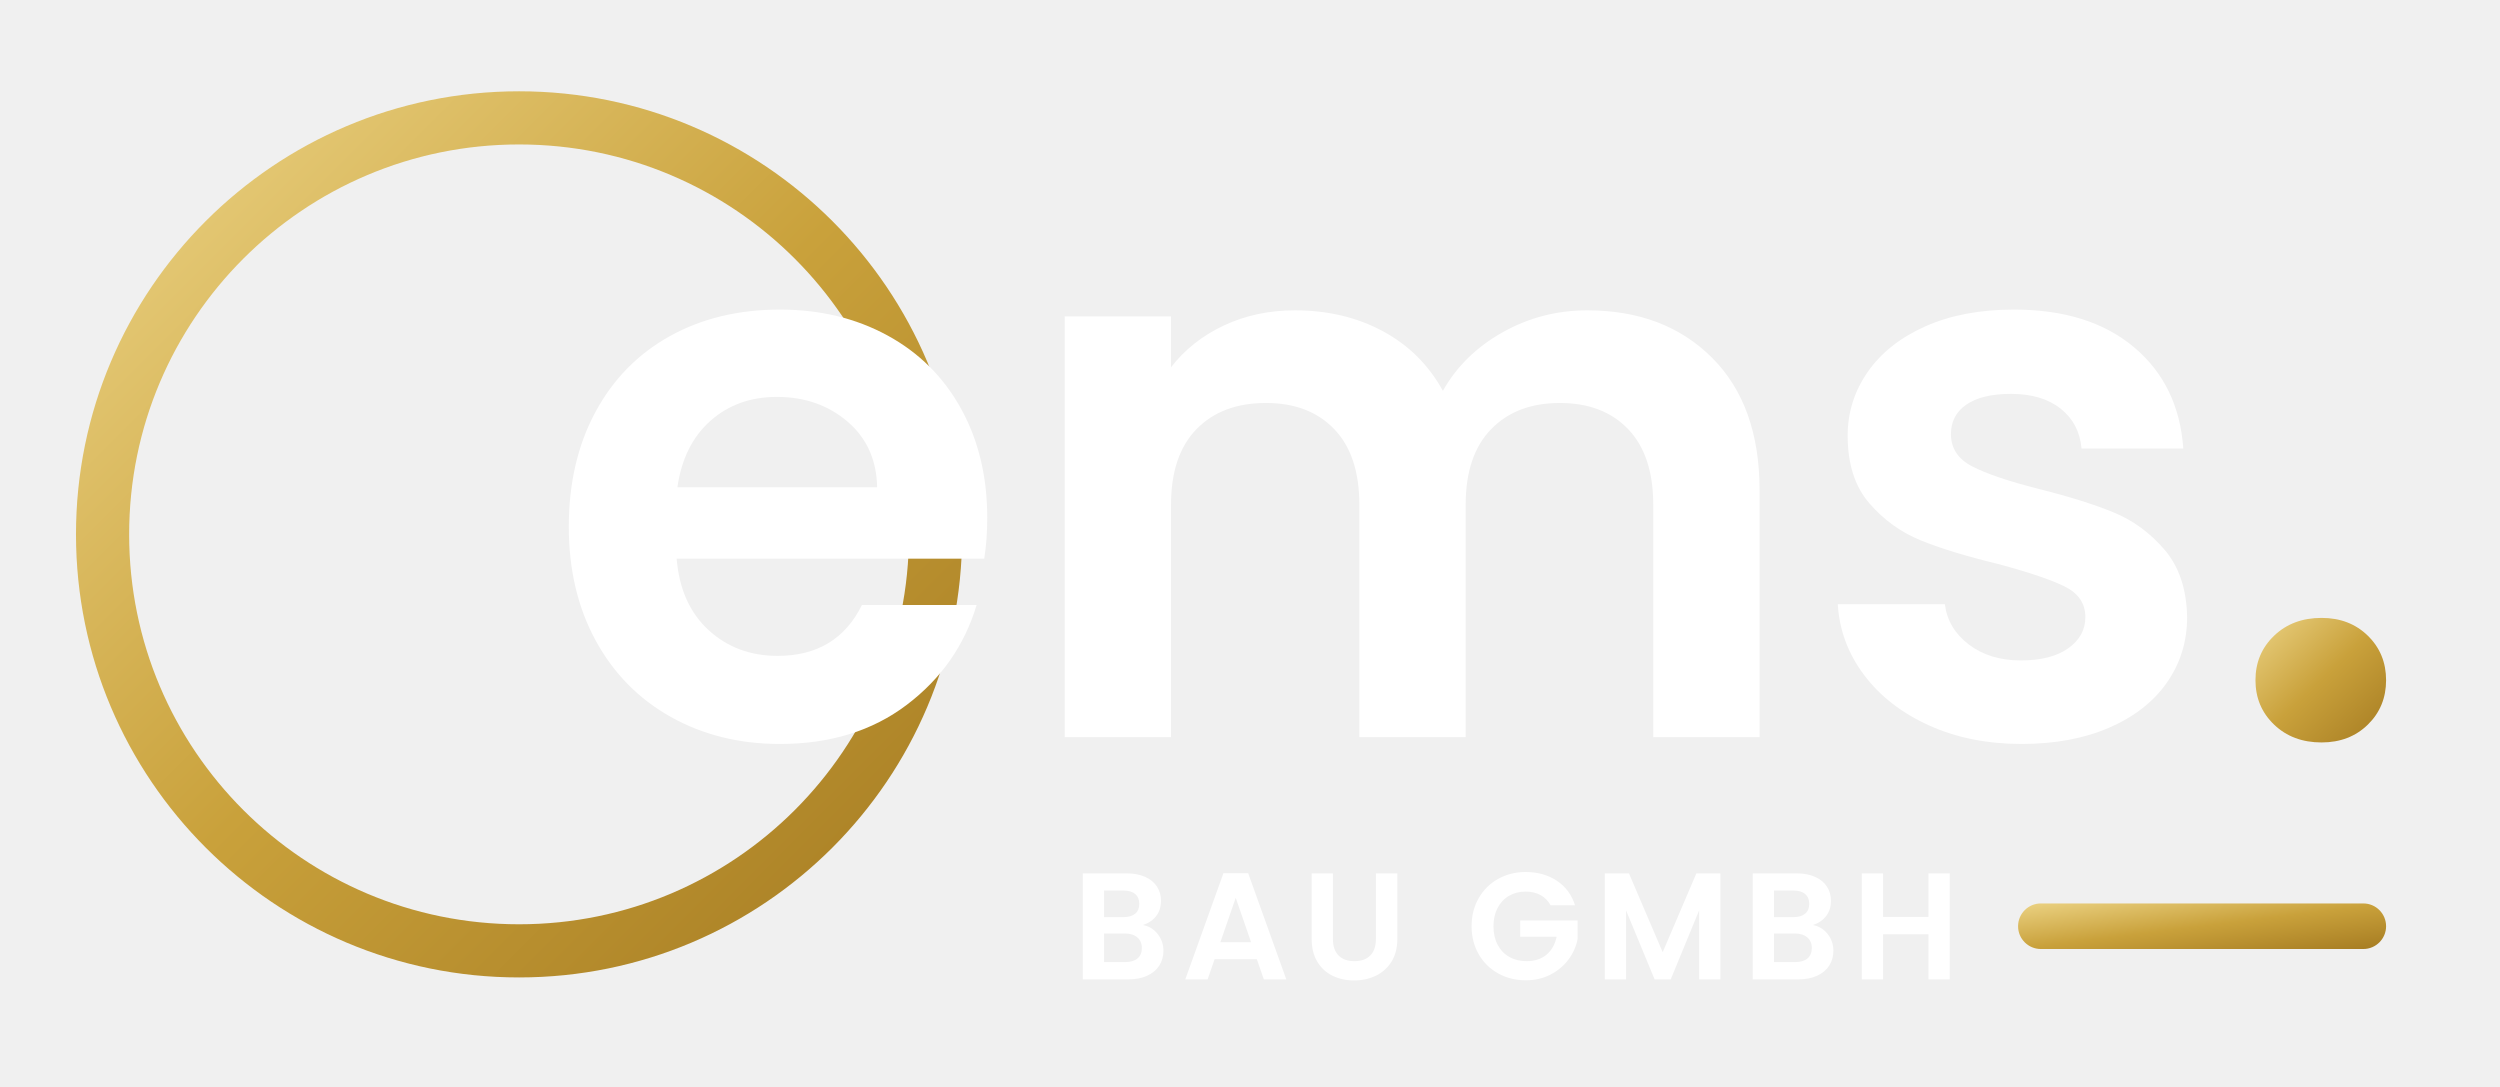
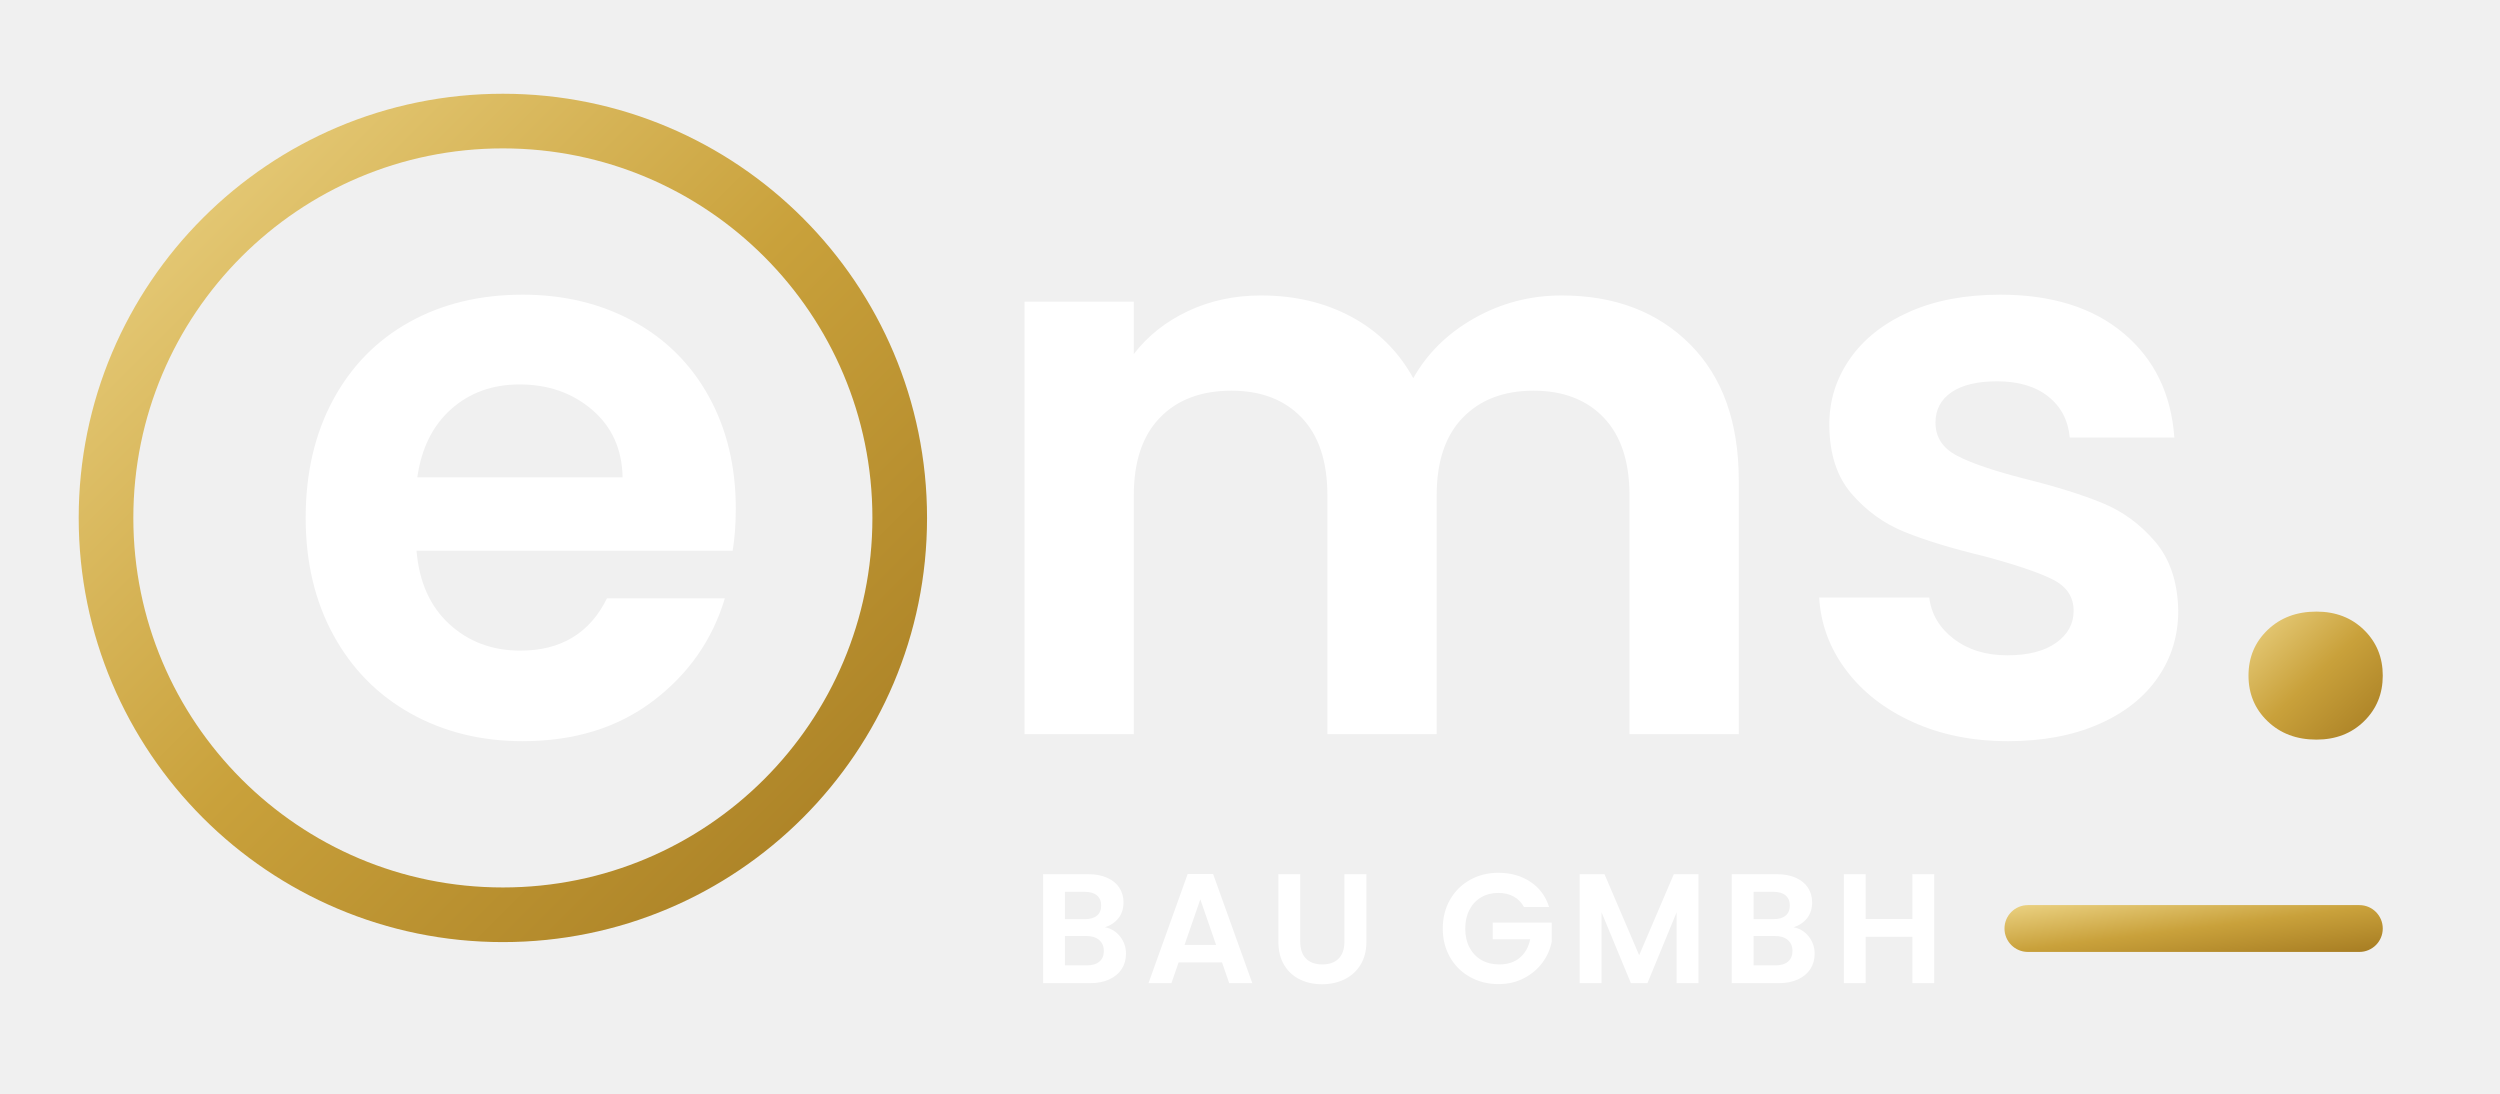
- <svg xmlns="http://www.w3.org/2000/svg" width="1150" height="500" viewBox="-143.2 105.9 658.4 286.2">
+ <svg xmlns="http://www.w3.org/2000/svg" width="1143" height="500" viewBox="-71.6 111.9 640.3 280.2">
  <defs>
    <linearGradient id="gold" x1="0" y1="0" x2="1" y2="1">
      <stop offset="0" stop-color="#EBD283" />
      <stop offset="0.5" stop-color="#C9A13B" />
      <stop offset="1" stop-color="#A67C22" />
    </linearGradient>
    <clipPath id="c">
-       <circle cx="-6.5" cy="246.6" r="116.688" />
+       <circle cx="57.124" cy="244.6" r="108.68" />
    </clipPath>
  </defs>
-   <circle cx="-6.5" cy="246.6" r="109.688" fill="none" stroke="url(#gold)" stroke-width="14" />
+   <circle cx="57.124" cy="244.6" r="101.68" fill="none" stroke="url(#gold)" stroke-width="14" />
  <path d="M116.80 242.20Q116.80 248.20 116 253L116 253L35 253Q36 265 43.40 271.80Q50.80 278.60 61.60 278.60L61.60 278.60Q77.20 278.60 83.80 265.20L83.80 265.20L114 265.20Q109.20 281.20 95.60 291.50Q82 301.80 62.20 301.80L62.20 301.80Q46.20 301.80 33.50 294.70Q20.80 287.60 13.70 274.60Q6.60 261.60 6.60 244.60L6.60 244.60Q6.60 227.40 13.60 214.40Q20.60 201.40 33.20 194.40Q45.80 187.40 62.20 187.40L62.20 187.40Q78 187.40 90.50 194.20Q103 201 109.90 213.50Q116.80 226 116.80 242.20L116.80 242.20ZM35.20 234.20L87.80 234.20Q87.60 223.40 80 216.90Q72.40 210.40 61.40 210.40L61.40 210.40Q51 210.40 43.90 216.70Q36.80 223 35.20 234.20L35.20 234.20Z" fill="#FFFFFF" />
-   <path d="M274.80 187.60Q295.20 187.60 307.70 200.10Q320.20 212.60 320.20 235L320.20 235L320.20 300L292.20 300L292.20 238.80Q292.20 225.80 285.60 218.90Q279 212 267.60 212L267.60 212Q256.20 212 249.50 218.90Q242.80 225.80 242.80 238.80L242.80 238.80L242.80 300L214.80 300L214.80 238.80Q214.80 225.80 208.20 218.90Q201.60 212 190.20 212L190.20 212Q178.60 212 171.90 218.90Q165.20 225.80 165.20 238.80L165.20 238.80L165.20 300L137.20 300L137.20 189.20L165.20 189.20L165.20 202.60Q170.60 195.60 179.10 191.60Q187.60 187.60 197.80 187.60L197.80 187.60Q210.80 187.60 221 193.10Q231.20 198.60 236.80 208.80L236.80 208.80Q242.20 199.20 252.50 193.40Q262.80 187.60 274.80 187.60L274.80 187.60ZM389.20 301.80Q375.60 301.80 364.80 296.90Q354 292 347.70 283.60Q341.40 275.20 340.80 265L340.80 265L369 265Q369.80 271.40 375.30 275.60Q380.80 279.80 389 279.80L389 279.80Q397 279.80 401.50 276.60Q406 273.40 406 268.40L406 268.40Q406 263 400.50 260.30Q395 257.60 383 254.40L383 254.40Q370.60 251.40 362.70 248.20Q354.80 245 349.10 238.40Q343.40 231.80 343.40 220.60L343.40 220.60Q343.40 211.40 348.70 203.80Q354 196.20 363.90 191.80Q373.80 187.40 387.20 187.40L387.20 187.40Q407 187.40 418.80 197.30Q430.60 207.20 431.80 224L431.80 224L405 224Q404.40 217.40 399.50 213.50Q394.60 209.60 386.40 209.60L386.40 209.60Q378.80 209.60 374.70 212.40Q370.60 215.20 370.60 220.20L370.60 220.20Q370.60 225.80 376.20 228.70Q381.80 231.60 393.60 234.60L393.60 234.60Q405.60 237.60 413.40 240.80Q421.20 244 426.90 250.70Q432.60 257.40 432.80 268.40L432.80 268.40Q432.80 278 427.50 285.60Q422.20 293.20 412.30 297.50Q402.40 301.80 389.20 301.80L389.20 301.80Z" fill="#FFFFFF" />
-   <path d="M468.20 301.40Q460.60 301.40 455.70 296.70Q450.80 292 450.80 285L450.80 285Q450.80 278 455.70 273.30Q460.60 268.60 468.20 268.60L468.20 268.60Q475.60 268.60 480.40 273.30Q485.20 278 485.20 285L485.20 285Q485.20 292 480.40 296.70Q475.60 301.40 468.20 301.40L468.20 301.40Z" fill="url(#gold)" />
-   <path d="M157.80 349.48Q160.16 349.92 161.68 351.84Q163.20 353.76 163.20 356.24L163.20 356.24Q163.20 358.48 162.10 360.18Q161.00 361.88 158.92 362.84Q156.84 363.80 154.00 363.80L154.00 363.80L141.96 363.80L141.96 335.88L153.48 335.88Q156.32 335.88 158.38 336.80Q160.44 337.72 161.50 339.36Q162.56 341 162.56 343.08L162.56 343.08Q162.56 345.52 161.26 347.16Q159.96 348.80 157.80 349.48L157.80 349.48ZM147.56 340.40L147.56 347.40L152.68 347.40Q154.68 347.40 155.76 346.50Q156.84 345.60 156.84 343.92L156.84 343.92Q156.84 342.24 155.76 341.32Q154.68 340.40 152.68 340.40L152.68 340.40L147.56 340.40ZM153.20 359.24Q155.24 359.24 156.38 358.28Q157.52 357.32 157.52 355.56L157.52 355.56Q157.52 353.76 156.32 352.74Q155.12 351.72 153.08 351.72L153.08 351.72L147.56 351.72L147.56 359.24L153.20 359.24ZM189.64 363.80L187.80 358.48L176.68 358.48L174.84 363.80L168.96 363.80L179.00 335.84L185.52 335.84L195.56 363.80L189.64 363.80ZM178.20 354L186.28 354L182.24 342.32L178.20 354ZM202.24 335.88L207.84 335.88L207.84 353.16Q207.84 356 209.32 357.50Q210.80 359 213.48 359L213.48 359Q216.20 359 217.68 357.50Q219.16 356 219.16 353.16L219.16 353.16L219.16 335.88L224.80 335.88L224.80 353.12Q224.80 356.68 223.26 359.14Q221.72 361.60 219.14 362.84Q216.56 364.08 213.40 364.08L213.40 364.08Q210.28 364.08 207.74 362.84Q205.20 361.60 203.72 359.14Q202.24 356.68 202.24 353.12L202.24 353.12L202.24 335.88ZM271.60 344.28L265.16 344.28Q264.20 342.52 262.52 341.60Q260.84 340.68 258.60 340.68L258.60 340.68Q256.12 340.68 254.20 341.80Q252.28 342.92 251.20 345Q250.12 347.08 250.12 349.80L250.12 349.80Q250.12 352.60 251.22 354.68Q252.32 356.76 254.28 357.88Q256.24 359 258.84 359L258.84 359Q262.04 359 264.08 357.30Q266.12 355.60 266.76 352.56L266.76 352.56L257.16 352.56L257.16 348.28L272.28 348.28L272.28 353.16Q271.72 356.08 269.88 358.56Q268.04 361.04 265.14 362.54Q262.24 364.04 258.64 364.04L258.64 364.04Q254.60 364.04 251.34 362.22Q248.08 360.40 246.22 357.16Q244.36 353.92 244.36 349.80L244.36 349.80Q244.36 345.68 246.22 342.42Q248.08 339.16 251.34 337.34Q254.60 335.52 258.60 335.52L258.60 335.52Q263.32 335.52 266.80 337.82Q270.28 340.12 271.60 344.28L271.60 344.28ZM303.56 335.88L309.88 335.88L309.88 363.80L304.28 363.80L304.28 345.64L296.80 363.80L292.56 363.80L285.04 345.64L285.04 363.80L279.44 363.80L279.44 335.88L285.80 335.88L294.68 356.64L303.56 335.88ZM334.24 349.48Q336.60 349.92 338.12 351.84Q339.64 353.76 339.64 356.24L339.64 356.24Q339.64 358.48 338.54 360.18Q337.44 361.88 335.36 362.84Q333.28 363.80 330.44 363.80L330.44 363.80L318.40 363.80L318.40 335.88L329.92 335.88Q332.76 335.88 334.82 336.80Q336.88 337.72 337.94 339.36Q339 341 339 343.08L339 343.08Q339 345.52 337.70 347.16Q336.40 348.80 334.24 349.48L334.24 349.48ZM324 340.40L324 347.40L329.12 347.40Q331.12 347.40 332.20 346.50Q333.28 345.60 333.28 343.92L333.28 343.92Q333.28 342.24 332.20 341.32Q331.12 340.40 329.12 340.40L329.12 340.40L324 340.40ZM329.64 359.24Q331.68 359.24 332.82 358.28Q333.96 357.32 333.96 355.56L333.96 355.56Q333.96 353.76 332.76 352.74Q331.56 351.72 329.52 351.72L329.52 351.72L324 351.72L324 359.24L329.64 359.24ZM364.68 335.88L370.28 335.88L370.28 363.80L364.68 363.80L364.68 351.92L352.72 351.92L352.72 363.80L347.12 363.80L347.12 335.88L352.72 335.88L352.72 347.36L364.68 347.36L364.68 335.88Z" fill="#FFFFFF" />
-   <rect x="388.28" y="343.8" width="96.92" height="12" rx="6" fill="url(#gold)" />
+   <path d="M328.38 187.60Q348.78 187.60 361.28 200.10Q373.78 212.60 373.78 235L373.78 235L373.78 300L345.78 300L345.78 238.80Q345.78 225.80 339.18 218.90Q332.58 212 321.18 212L321.18 212Q309.78 212 303.08 218.90Q296.38 225.80 296.38 238.80L296.38 238.80L296.38 300L268.38 300L268.38 238.80Q268.38 225.80 261.78 218.90Q255.18 212 243.78 212L243.78 212Q232.18 212 225.48 218.90Q218.78 225.80 218.78 238.80L218.78 238.80L218.78 300L190.78 300L190.78 189.20L218.78 189.20L218.78 202.60Q224.18 195.60 232.68 191.60Q241.18 187.60 251.38 187.60L251.38 187.60Q264.38 187.60 274.58 193.10Q284.78 198.60 290.38 208.80L290.38 208.80Q295.78 199.20 306.08 193.40Q316.38 187.60 328.38 187.60L328.38 187.60ZM442.78 301.80Q429.18 301.80 418.38 296.90Q407.58 292 401.28 283.60Q394.98 275.20 394.38 265L394.38 265L422.58 265Q423.38 271.40 428.88 275.60Q434.38 279.80 442.58 279.80L442.58 279.80Q450.58 279.80 455.08 276.60Q459.58 273.40 459.58 268.40L459.58 268.40Q459.58 263 454.08 260.30Q448.58 257.60 436.58 254.40L436.58 254.40Q424.18 251.40 416.28 248.20Q408.38 245 402.68 238.40Q396.98 231.80 396.98 220.60L396.98 220.60Q396.98 211.40 402.28 203.80Q407.58 196.20 417.48 191.80Q427.38 187.40 440.78 187.40L440.78 187.40Q460.58 187.40 472.38 197.30Q484.18 207.20 485.38 224L485.38 224L458.58 224Q457.98 217.40 453.08 213.50Q448.18 209.60 439.98 209.60L439.98 209.60Q432.38 209.60 428.28 212.40Q424.18 215.20 424.18 220.20L424.18 220.20Q424.18 225.80 429.78 228.70Q435.38 231.60 447.18 234.60L447.18 234.60Q459.18 237.60 466.98 240.80Q474.78 244 480.48 250.70Q486.18 257.40 486.38 268.40L486.38 268.40Q486.38 278 481.08 285.60Q475.78 293.20 465.88 297.50Q455.98 301.80 442.78 301.80L442.78 301.80Z" fill="#FFFFFF" />
+   <path d="M521.78 301.40Q514.18 301.40 509.28 296.70Q504.38 292 504.38 285L504.38 285Q504.38 278 509.28 273.30Q514.18 268.60 521.78 268.60L521.78 268.60Q529.18 268.60 533.98 273.30Q538.78 278 538.78 285L538.78 285Q538.78 292 533.98 296.70Q529.18 301.40 521.78 301.40L521.78 301.40Z" fill="url(#gold)" />
+   <path d="M211.38 349.48Q213.74 349.92 215.26 351.84Q216.78 353.76 216.78 356.24L216.78 356.24Q216.78 358.48 215.68 360.18Q214.58 361.88 212.50 362.84Q210.42 363.80 207.58 363.80L207.58 363.80L195.54 363.80L195.54 335.88L207.06 335.88Q209.90 335.88 211.96 336.80Q214.02 337.72 215.08 339.36Q216.14 341 216.14 343.08L216.14 343.08Q216.14 345.52 214.84 347.16Q213.54 348.80 211.38 349.48L211.38 349.48ZM201.14 340.40L201.14 347.40L206.26 347.40Q208.26 347.40 209.34 346.50Q210.42 345.60 210.42 343.92L210.42 343.92Q210.42 342.24 209.34 341.32Q208.26 340.40 206.26 340.40L206.26 340.40L201.14 340.40ZM206.78 359.24Q208.82 359.24 209.96 358.28Q211.10 357.32 211.10 355.56L211.10 355.56Q211.10 353.76 209.90 352.74Q208.70 351.72 206.66 351.72L206.66 351.72L201.14 351.72L201.14 359.24L206.78 359.24ZM243.22 363.80L241.38 358.48L230.26 358.48L228.42 363.80L222.54 363.80L232.58 335.84L239.10 335.84L249.14 363.80L243.22 363.80ZM231.78 354L239.86 354L235.82 342.32L231.78 354ZM255.82 335.88L261.42 335.88L261.42 353.16Q261.42 356 262.90 357.50Q264.38 359 267.06 359L267.06 359Q269.78 359 271.26 357.50Q272.74 356 272.74 353.16L272.74 353.16L272.74 335.88L278.38 335.88L278.38 353.12Q278.38 356.68 276.84 359.14Q275.30 361.60 272.72 362.84Q270.14 364.08 266.98 364.08L266.98 364.08Q263.86 364.08 261.32 362.84Q258.78 361.60 257.30 359.14Q255.82 356.68 255.82 353.12L255.82 353.12L255.82 335.88ZM325.18 344.28L318.74 344.28Q317.78 342.52 316.10 341.60Q314.42 340.68 312.18 340.68L312.18 340.68Q309.70 340.68 307.78 341.80Q305.86 342.92 304.78 345Q303.70 347.08 303.70 349.80L303.70 349.80Q303.70 352.60 304.80 354.68Q305.90 356.76 307.86 357.88Q309.82 359 312.42 359L312.42 359Q315.62 359 317.66 357.30Q319.70 355.60 320.34 352.56L320.34 352.56L310.74 352.56L310.74 348.28L325.86 348.28L325.86 353.16Q325.30 356.08 323.46 358.56Q321.62 361.04 318.72 362.54Q315.82 364.04 312.22 364.04L312.22 364.04Q308.18 364.04 304.92 362.22Q301.66 360.40 299.80 357.16Q297.94 353.92 297.94 349.80L297.94 349.80Q297.94 345.68 299.80 342.42Q301.66 339.16 304.92 337.34Q308.18 335.52 312.18 335.52L312.18 335.52Q316.90 335.52 320.38 337.82Q323.86 340.12 325.18 344.28L325.18 344.28ZM357.14 335.88L363.46 335.88L363.46 363.80L357.86 363.80L357.86 345.64L350.38 363.80L346.14 363.80L338.62 345.64L338.62 363.80L333.02 363.80L333.02 335.88L339.38 335.88L348.26 356.64L357.14 335.88ZM387.82 349.48Q390.18 349.92 391.70 351.84Q393.22 353.76 393.22 356.24L393.22 356.24Q393.22 358.48 392.12 360.18Q391.02 361.88 388.94 362.84Q386.86 363.80 384.02 363.80L384.02 363.80L371.98 363.80L371.98 335.88L383.50 335.88Q386.34 335.88 388.40 336.80Q390.46 337.72 391.52 339.36Q392.58 341 392.58 343.08L392.58 343.08Q392.58 345.52 391.28 347.16Q389.98 348.80 387.82 349.48L387.82 349.48ZM377.58 340.40L377.58 347.40L382.70 347.40Q384.70 347.40 385.78 346.50Q386.86 345.60 386.86 343.92L386.86 343.92Q386.86 342.24 385.78 341.32Q384.70 340.40 382.70 340.40L382.70 340.40L377.58 340.40ZM383.22 359.24Q385.26 359.24 386.40 358.28Q387.54 357.32 387.54 355.56L387.54 355.56Q387.54 353.76 386.34 352.74Q385.14 351.72 383.10 351.72L383.10 351.72L377.58 351.72L377.58 359.24L383.22 359.24ZM418.26 335.88L423.86 335.88L423.86 363.80L418.26 363.80L418.26 351.92L406.30 351.92L406.30 363.80L400.70 363.80L400.70 335.88L406.30 335.88L406.30 347.36L418.26 347.36L418.26 335.88Z" fill="#FFFFFF" />
+   <rect x="441.86" y="343.8" width="96.92" height="12" rx="6" fill="url(#gold)" />
</svg>
